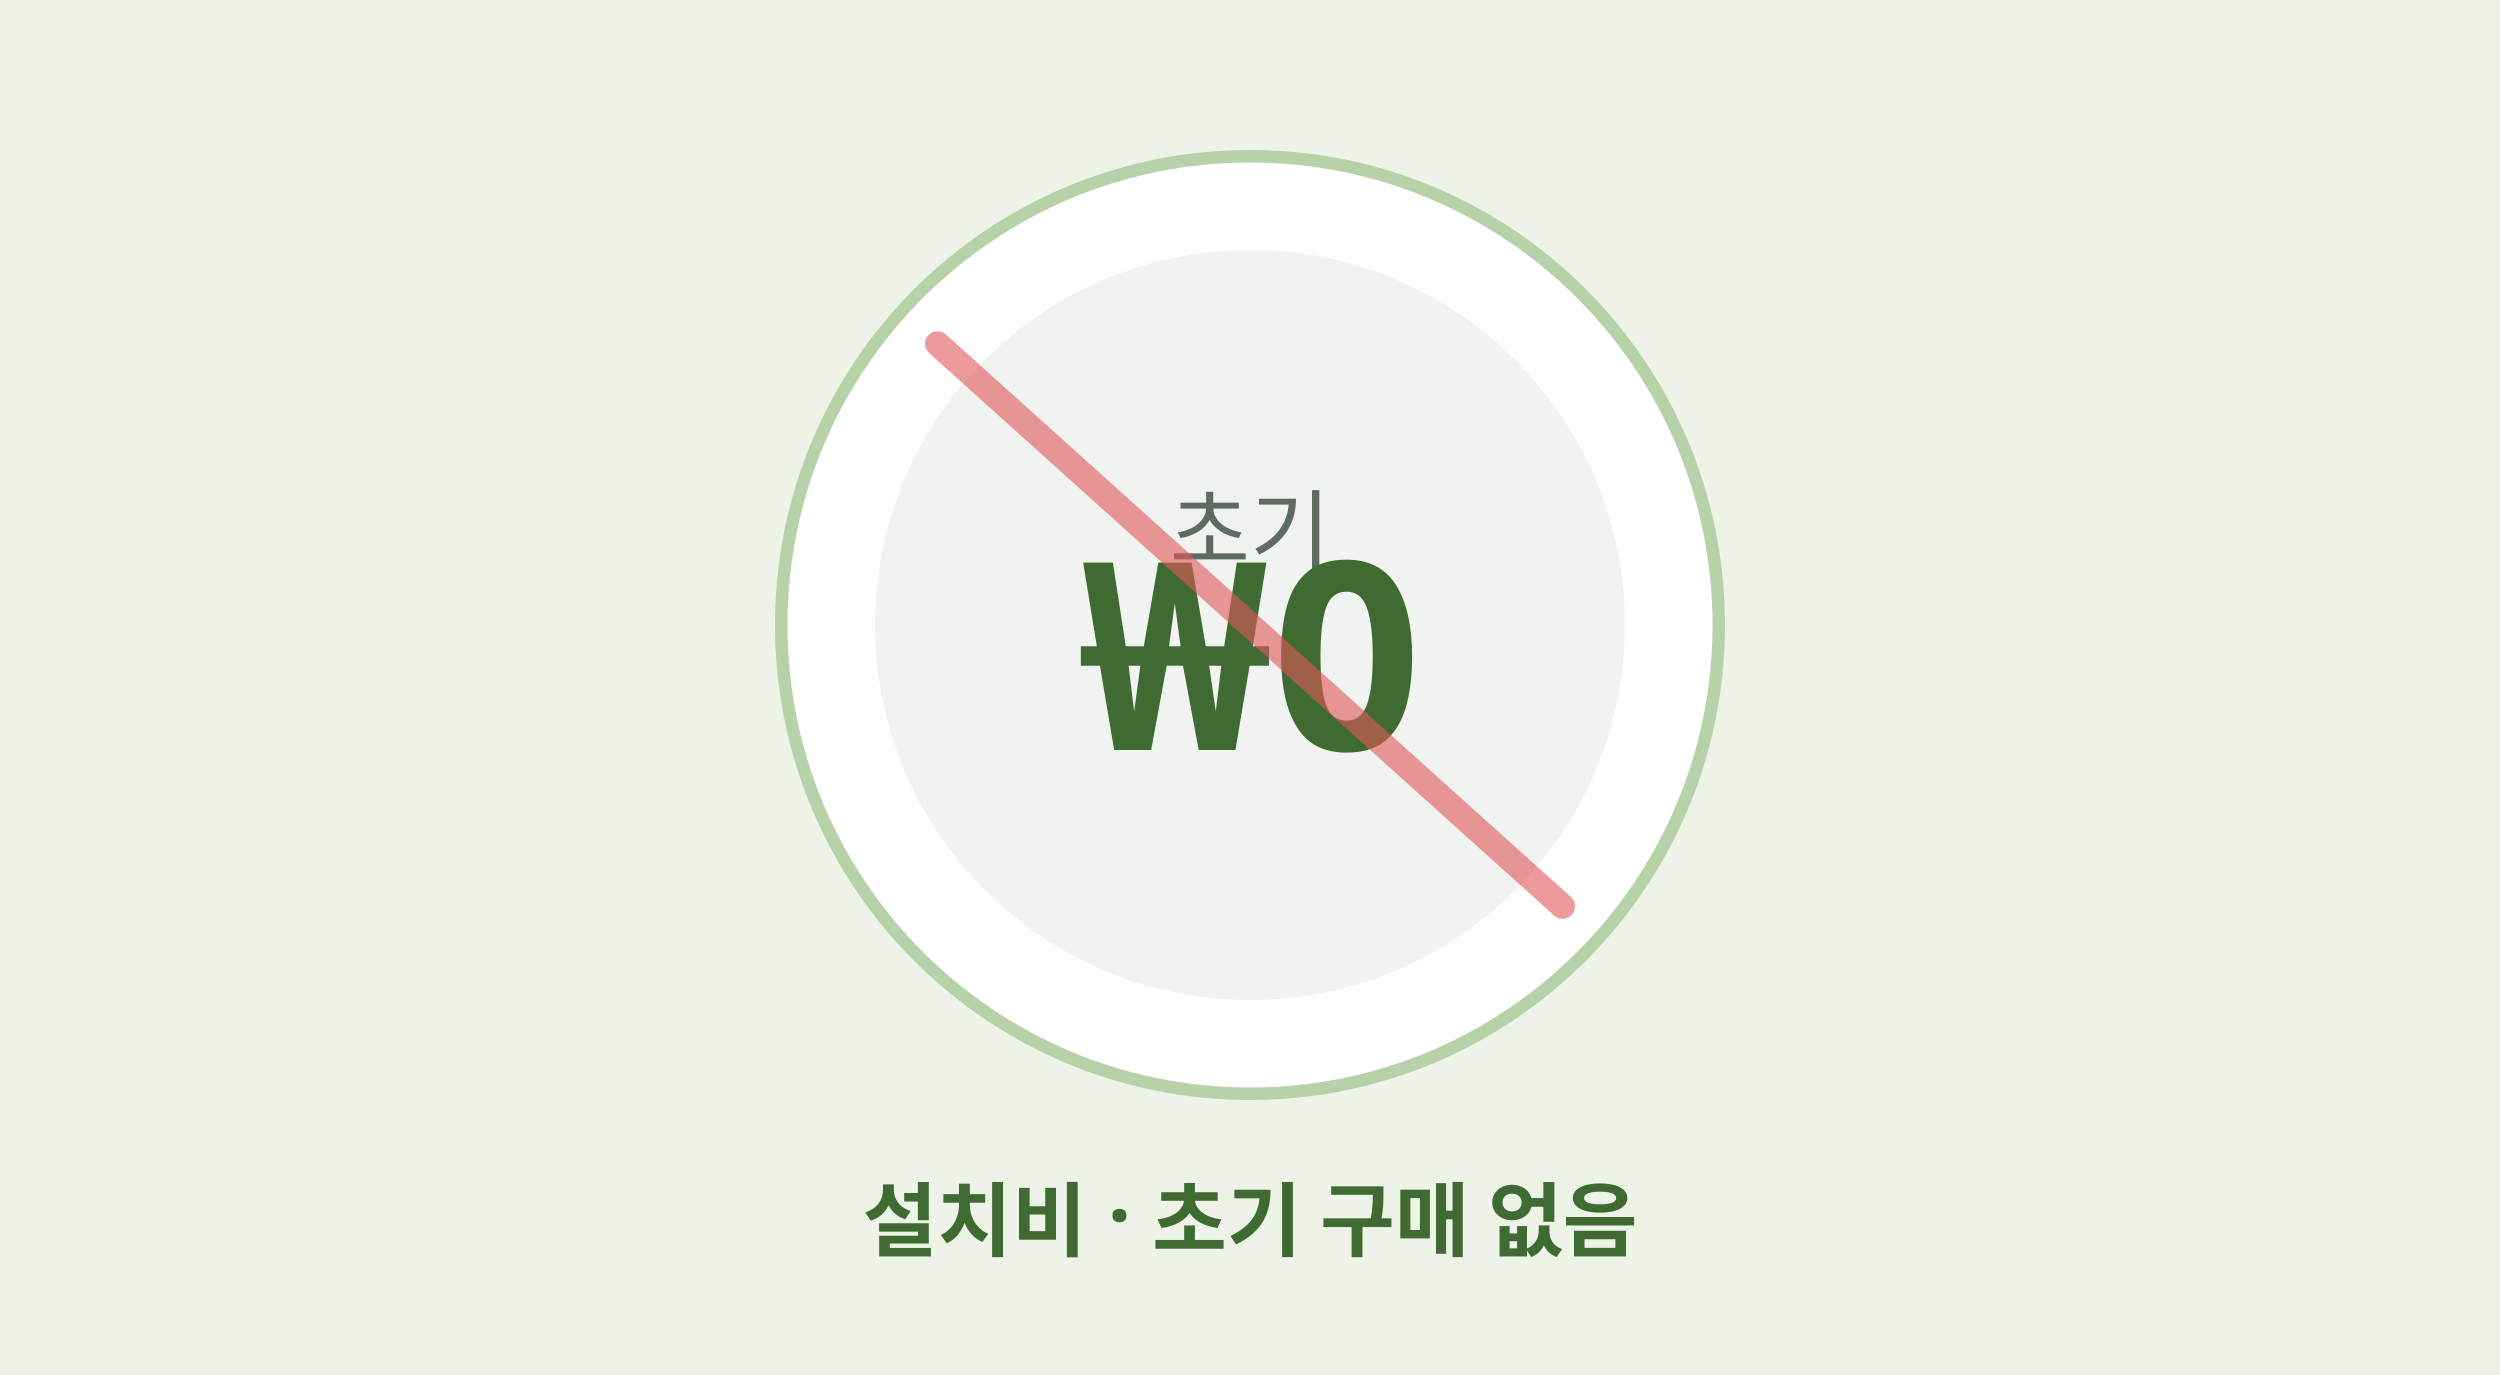
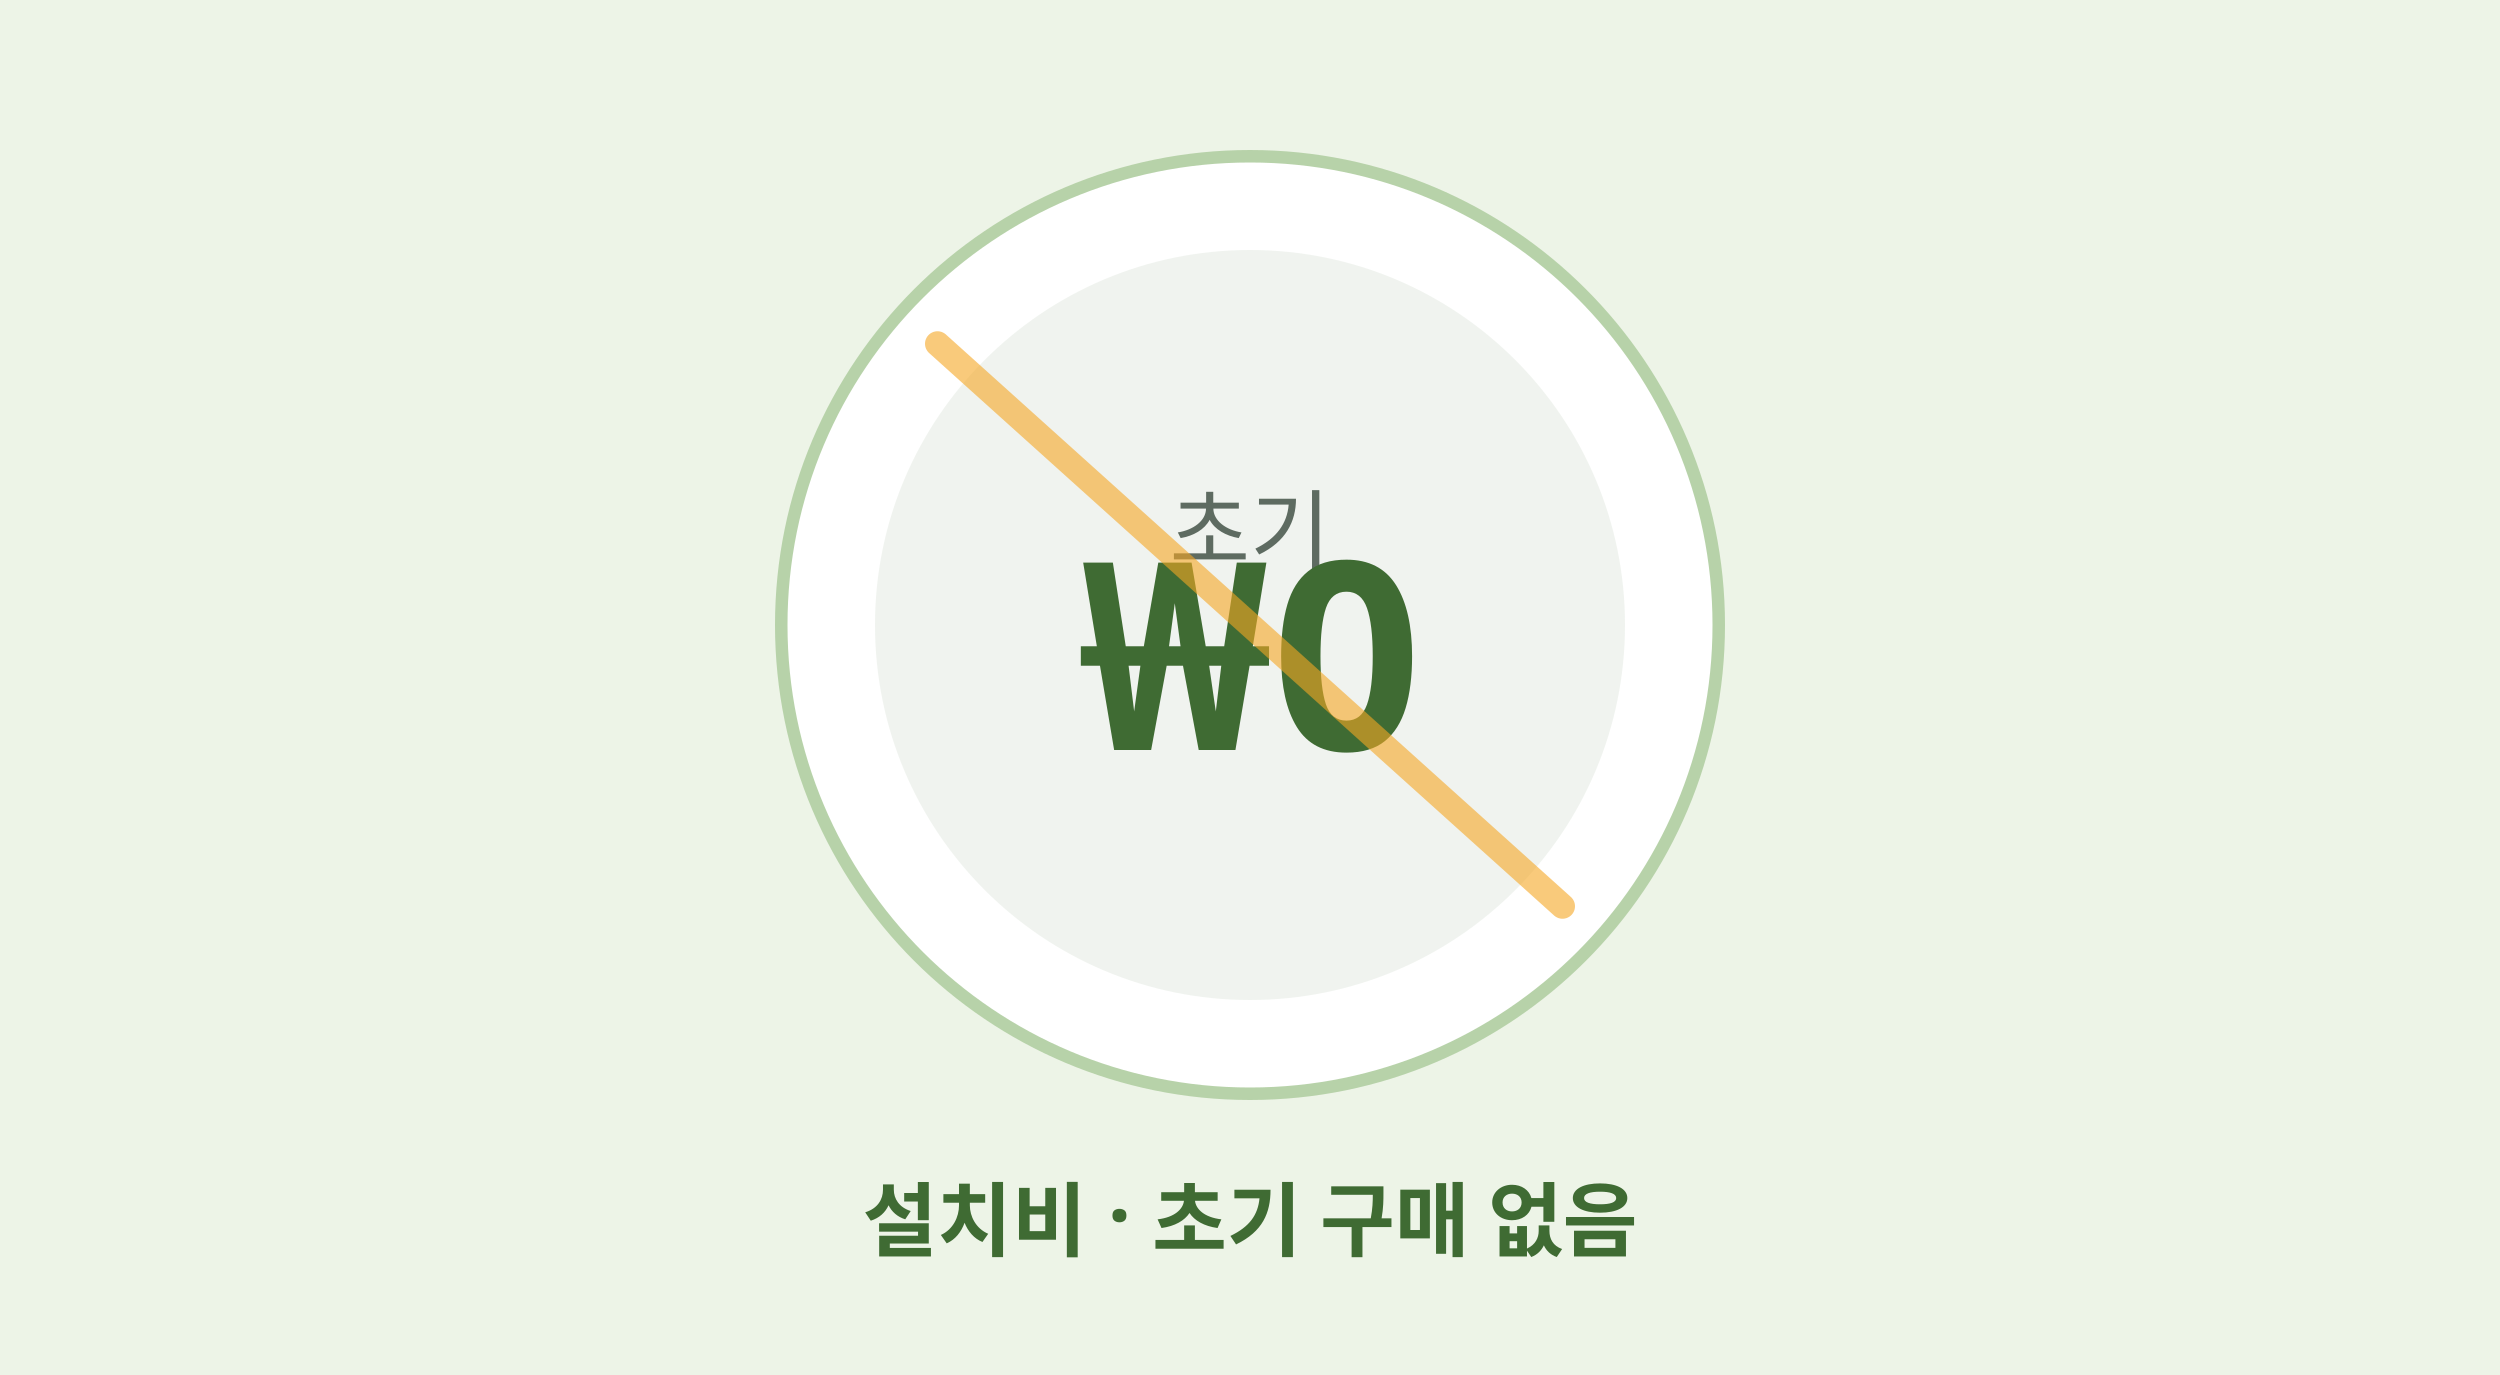
<svg xmlns="http://www.w3.org/2000/svg" viewBox="0 0 400 220">
  <rect width="400" height="220" fill="#EDF4E7" />
  <circle cx="200" cy="100" r="75" fill="#ffffff" stroke="#B7D2A9" stroke-width="2" />
  <circle cx="200" cy="100" r="60" fill="#3F6B33" opacity=".08" />
  <text x="200" y="90" text-anchor="middle" font-family="system-ui,sans-serif" font-size="14" fill="#5E6B61">초기</text>
  <text x="200" y="120" text-anchor="middle" font-family="system-ui,sans-serif" font-size="42" font-weight="800" fill="#3F6B33">₩0</text>
-   <line x1="150" y1="55" x2="250" y2="145" stroke="#E05656" stroke-width="4" stroke-linecap="round" opacity=".6" />
+   <line x1="150" y1="55" x2="250" y2="145" stroke="#f5a623" stroke-width="4" stroke-linecap="round" opacity=".6" />
  <text x="200" y="200" text-anchor="middle" font-family="system-ui,sans-serif" font-size="13" font-weight="700" fill="#3F6B33">설치비 · 초기 구매 없음</text>
</svg>
